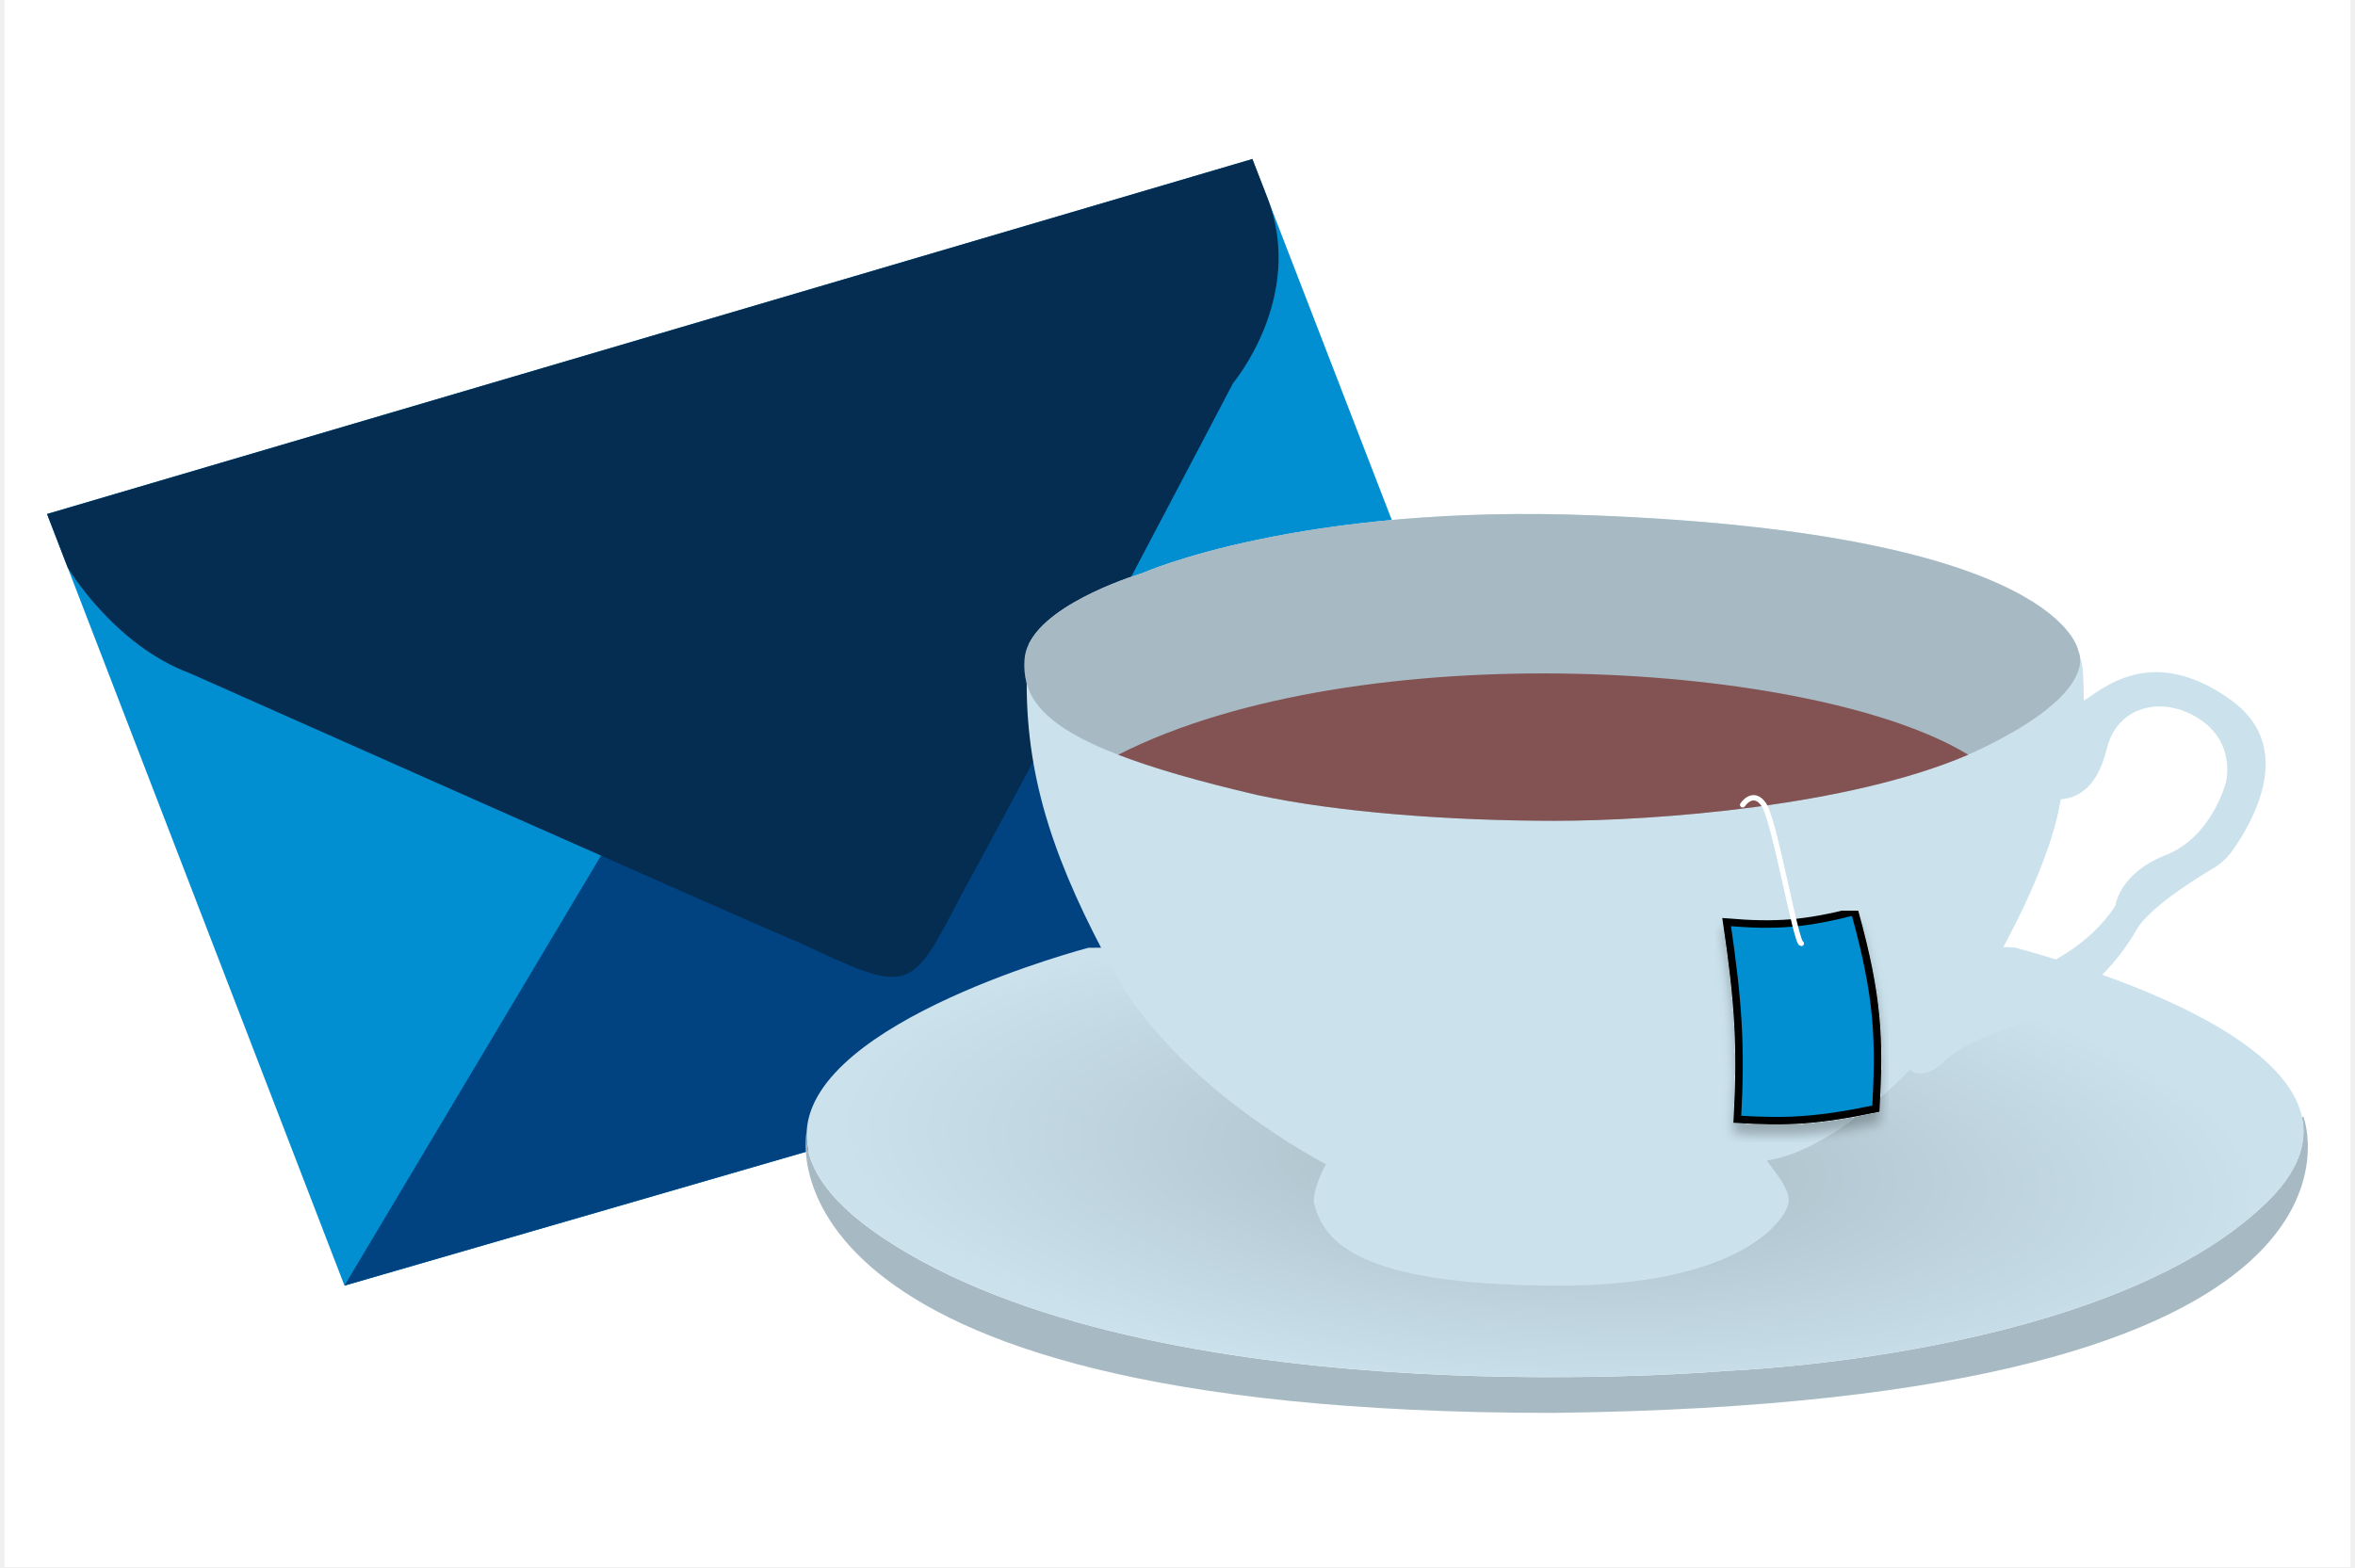
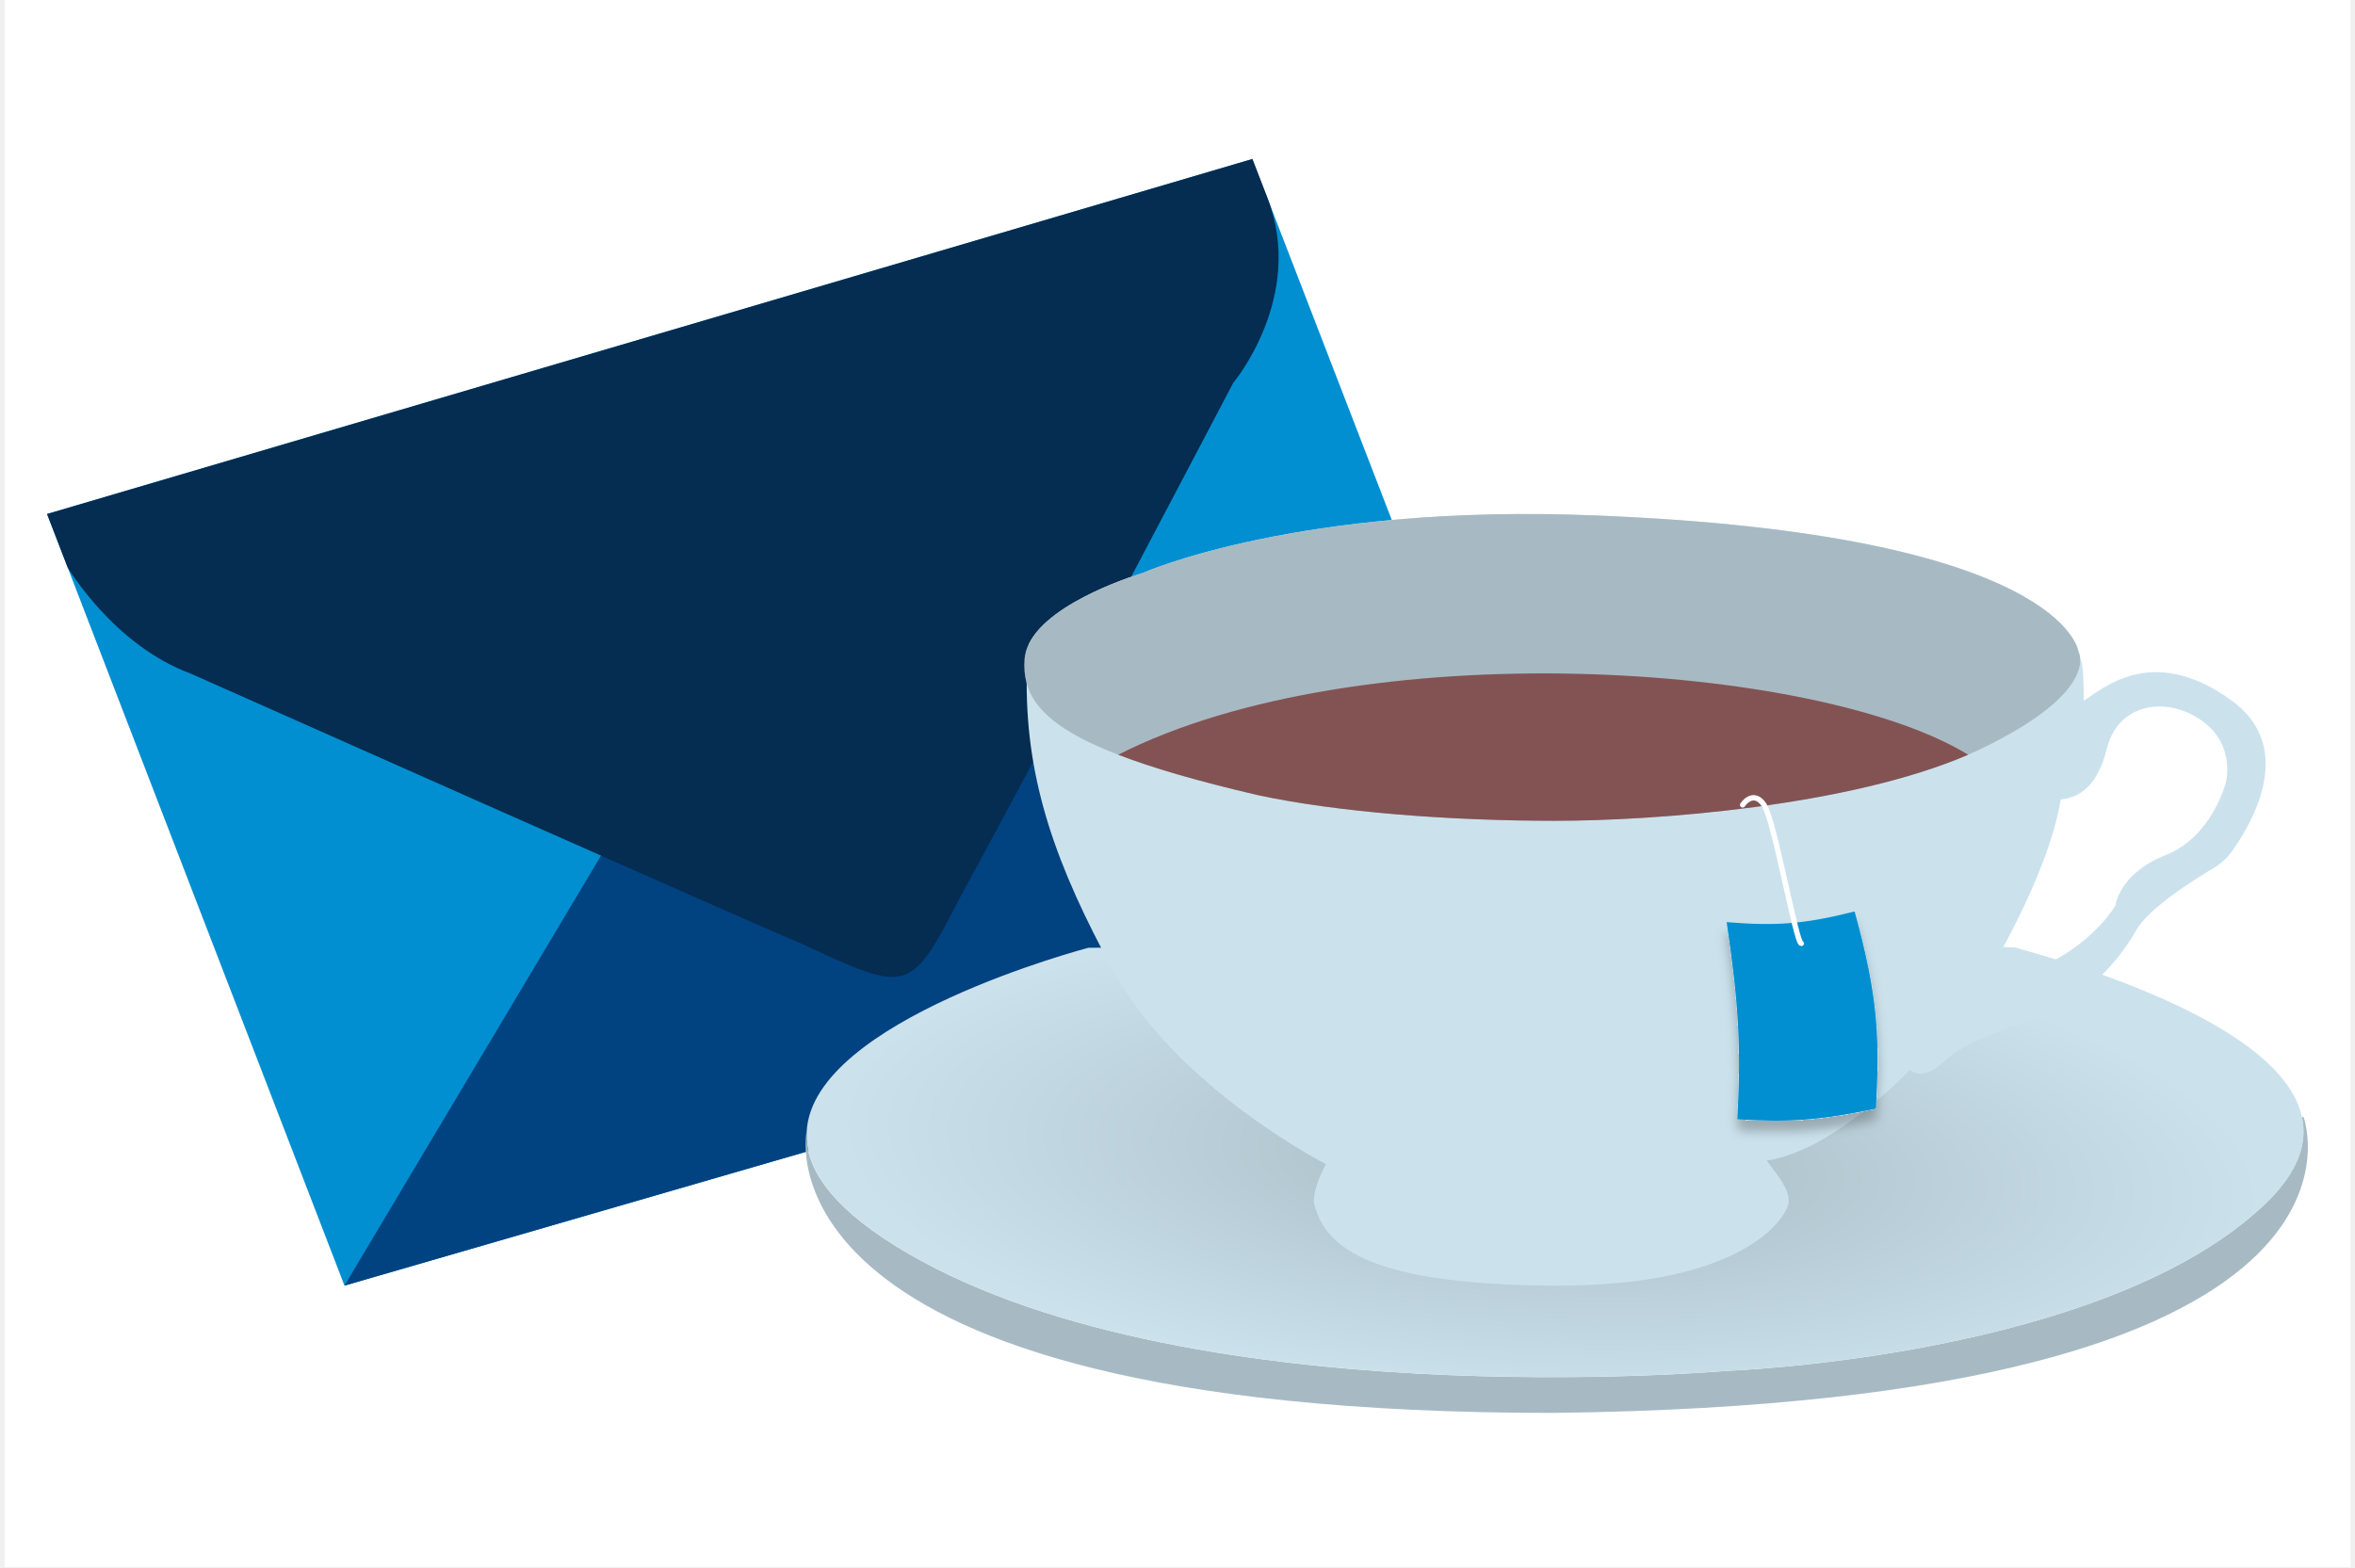
<svg xmlns="http://www.w3.org/2000/svg" width="314" height="209" viewBox="0 0 314 209" fill="none">
  <rect width="312.789" height="209" transform="translate(0.605469)" fill="white" />
  <path d="M6.272 68.552L45.93 171.464L206.975 124.756L166.979 21.218L6.272 68.552Z" fill="#018FD1" />
  <path d="M45.93 171.463L103.212 75.424L206.974 124.756L45.93 171.463Z" fill="#014281" />
  <path d="M25.365 89.812C25.365 89.812 101.715 123.774 106.624 125.739C121.325 132.607 121.325 132.607 128.177 119.356C138.949 99.71 164.419 51.08 164.419 51.08C164.419 51.08 174.082 39.61 169.006 26.418C165.67 17.816 166.992 21.201 166.992 21.201L6.272 68.552L9.012 75.658C9.012 75.658 15.085 85.991 25.365 89.812Z" fill="#052C51" />
  <path d="M206.978 188.439C99.567 188.439 107.541 150.927 107.541 150.927C107.303 155.525 110.522 160.65 119.351 166.138C156.723 189.362 230.325 182.821 230.325 182.821C230.325 182.821 280.684 181.023 302.058 160.52C306.412 156.34 307.675 152.482 306.908 148.967H307.137C307.137 148.967 321.509 187.13 206.978 188.439Z" fill="#A7BAC3" />
  <path d="M302.083 160.512C280.7 181.015 230.35 182.812 230.35 182.812C230.35 182.812 156.74 189.354 119.368 166.138C110.539 160.65 107.319 155.537 107.557 150.927C108.304 136.029 145.125 126.403 145.125 126.403C145.125 126.403 267.321 125.847 268.814 126.403C269.995 126.85 303.959 135.223 306.933 148.975C307.7 152.482 306.437 156.332 302.083 160.512Z" fill="url(#paint0_radial_206_2136)" />
  <path d="M297.575 93.444C286.806 85.59 280.113 92.131 277.831 93.444C277.831 89.084 277.565 88.081 277.369 87.93C277.256 87.847 277.168 88.043 277.168 88.043L277.114 86.844C277.114 86.844 275.058 71.202 212.717 68.748C173.226 67.114 152.336 76.436 152.336 76.436C152.336 76.436 140.008 80.055 137.181 85.903C137.071 86.57 137 87.243 136.968 87.918C136.918 88.992 136.889 90.054 136.889 91.103C136.889 104.253 140.721 115.347 148.566 129.693C157.053 145.159 176.801 155.274 176.801 155.274C176.801 155.274 175.166 158.054 175.166 160.345C176.475 165.741 181.205 171.305 207.054 171.468C232.902 171.631 238.332 162.142 238.487 160.345C238.641 158.547 236.856 156.583 235.567 154.781C244.542 153.473 254.66 142.68 254.66 142.68C254.66 142.68 256.291 144.314 259.068 141.698C261.846 139.081 265.433 137.936 271.797 135.645C278.161 133.355 282.728 127.795 284.85 124.033C286.481 121.141 292.449 117.383 295.122 115.794C296.108 115.21 296.96 114.426 297.625 113.491C300.348 109.679 306.153 99.693 297.575 93.444ZM296.741 104.467C296.741 104.467 294.943 111.598 288.742 114.051C282.54 116.505 282.069 120.739 282.069 120.739C282.069 120.739 277.281 129.3 264.336 131.156C264.336 131.156 273.094 117.086 274.762 106.619C276.284 106.456 279.441 105.854 280.909 99.86C282.377 93.866 288.742 92.754 293.475 96.044C298.209 99.334 296.761 104.467 296.761 104.467H296.741Z" fill="#CBE2ED" />
  <path d="M264.598 99.655C263.895 100.003 263.166 100.338 262.413 100.658C246.477 107.534 220.708 109.47 207.316 109.47C193.282 109.47 178.268 108.324 167.659 106.038C159.676 104.178 153.625 102.414 149.079 100.658C141.155 97.603 137.818 94.568 136.872 91.099C136.604 90.067 136.513 88.997 136.601 87.934C136.656 87.226 136.847 86.535 137.164 85.899C139.991 80.047 152.319 76.431 152.319 76.431C152.319 76.431 173.21 67.11 212.7 68.744C275.054 71.198 277.11 86.839 277.11 86.839C277.277 87.177 277.364 87.549 277.364 87.926C277.435 89.824 276.009 94.05 264.598 99.655Z" fill="#A7BAC4" />
  <path d="M262.426 100.658C246.49 107.534 220.72 109.47 207.329 109.47C193.295 109.47 178.281 108.324 167.671 106.038C159.689 104.178 153.638 102.414 149.092 100.658C181.272 84.302 242.078 88.227 262.426 100.658Z" fill="#835353" />
  <g filter="url(#filter0_d_206_2136)">
    <path d="M230.221 122.983C231.789 133.723 232.177 139.513 231.643 149.285C238.343 149.694 242.363 149.477 250.125 147.863C250.617 138.704 250.493 133.104 247.282 121.561C240.626 123.238 236.85 123.535 230.221 122.983Z" fill="#018FD1" />
-     <path d="M230.221 122.983C231.789 133.723 232.177 139.513 231.643 149.285C238.343 149.694 242.363 149.477 250.125 147.863C250.617 138.704 250.493 133.104 247.282 121.561C240.626 123.238 236.85 123.535 230.221 122.983Z" stroke="black" />
+     <path d="M230.221 122.983C231.789 133.723 232.177 139.513 231.643 149.285C238.343 149.694 242.363 149.477 250.125 147.863C250.617 138.704 250.493 133.104 247.282 121.561C240.626 123.238 236.85 123.535 230.221 122.983Z" />
  </g>
  <path d="M232.354 107.343C232.827 106.633 234.06 105.637 235.197 107.343C236.619 109.476 239.462 125.826 240.173 125.826" stroke="white" stroke-width="0.711" stroke-linecap="round" />
  <defs>
    <filter id="filter0_d_206_2136" x="228.799" y="121.561" width="22.964" height="30.747" filterUnits="userSpaceOnUse" color-interpolation-filters="sRGB">
      <feFlood flood-opacity="0" result="BackgroundImageFix" />
      <feColorMatrix in="SourceAlpha" type="matrix" values="0 0 0 0 0 0 0 0 0 0 0 0 0 0 0 0 0 0 127 0" result="hardAlpha" />
      <feOffset dy="1.422" />
      <feGaussianBlur stdDeviation="0.711" />
      <feComposite in2="hardAlpha" operator="out" />
      <feColorMatrix type="matrix" values="0 0 0 0 0 0 0 0 0 0 0 0 0 0 0 0 0 0 0.25 0" />
      <feBlend mode="normal" in2="BackgroundImageFix" result="effect1_dropShadow_206_2136" />
      <feBlend mode="normal" in="SourceGraphic" in2="effect1_dropShadow_206_2136" result="shape" />
    </filter>
    <radialGradient id="paint0_radial_206_2136" cx="0" cy="0" r="1" gradientUnits="userSpaceOnUse" gradientTransform="translate(206.761 154.973) rotate(-176.485) scale(99.3988 32.8762)">
      <stop stop-color="#A7BAC3" />
      <stop offset="0.96" stop-color="#CBE2ED" />
    </radialGradient>
  </defs>
</svg>
